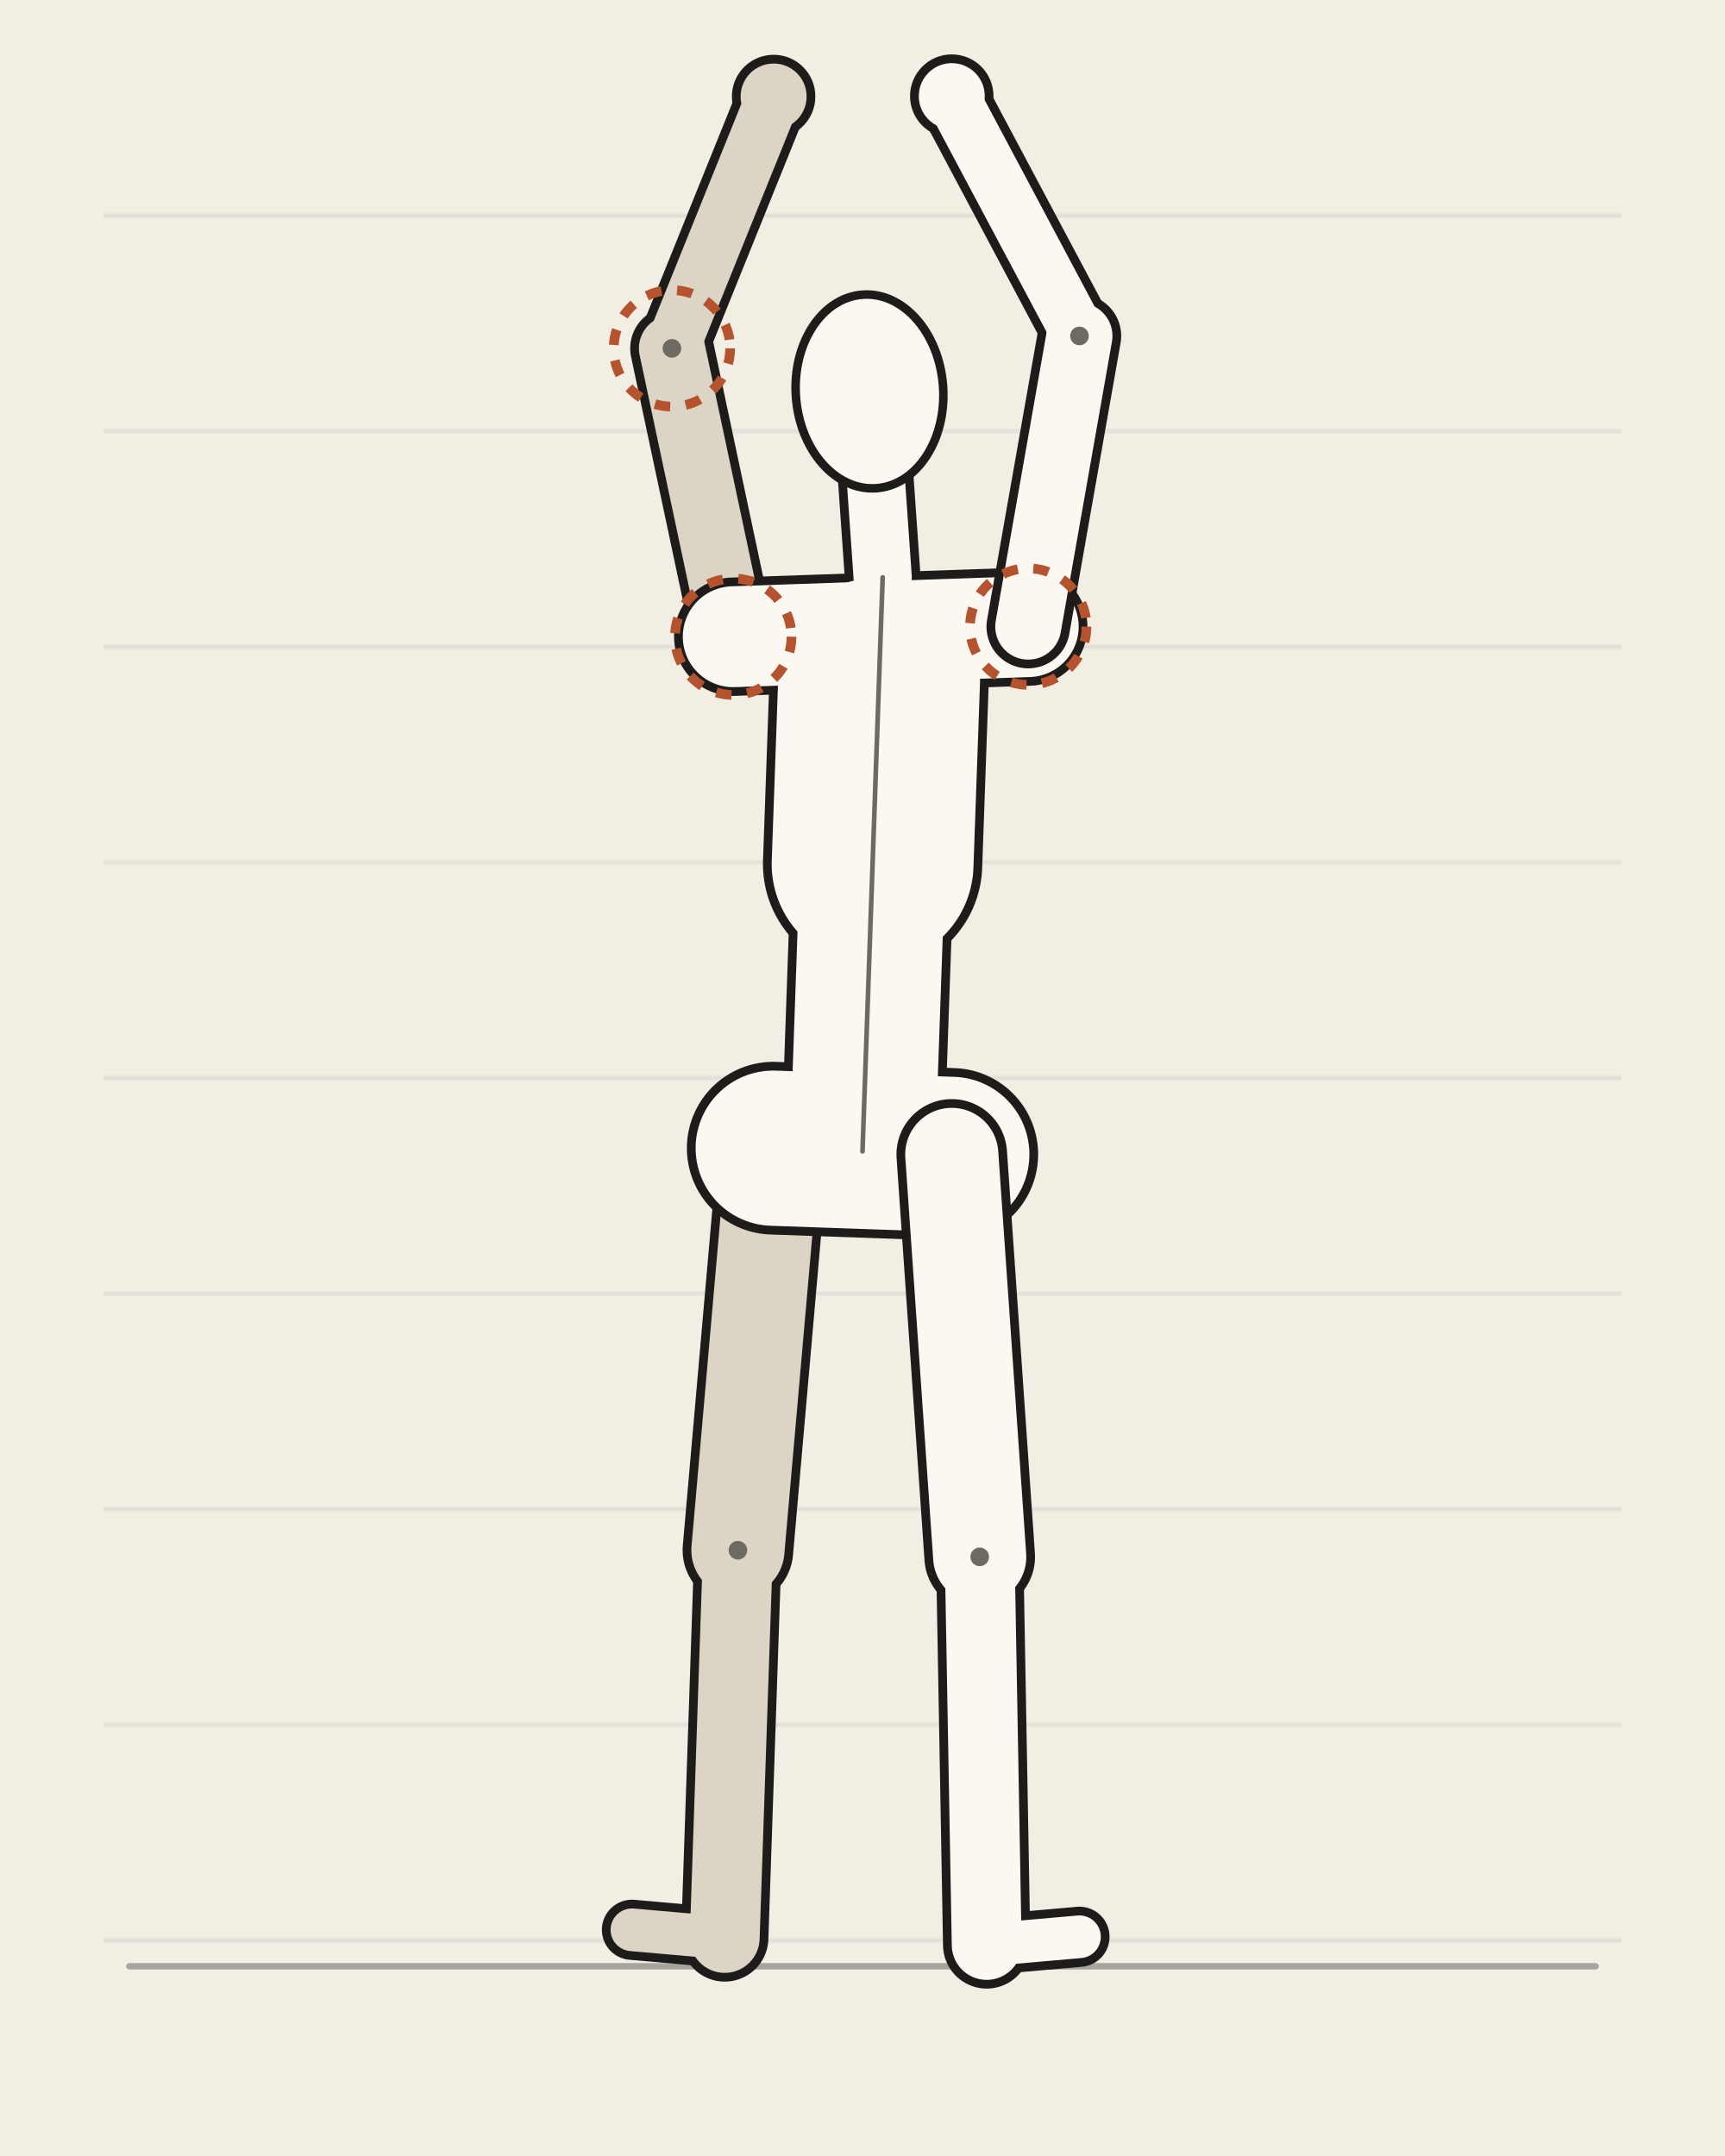
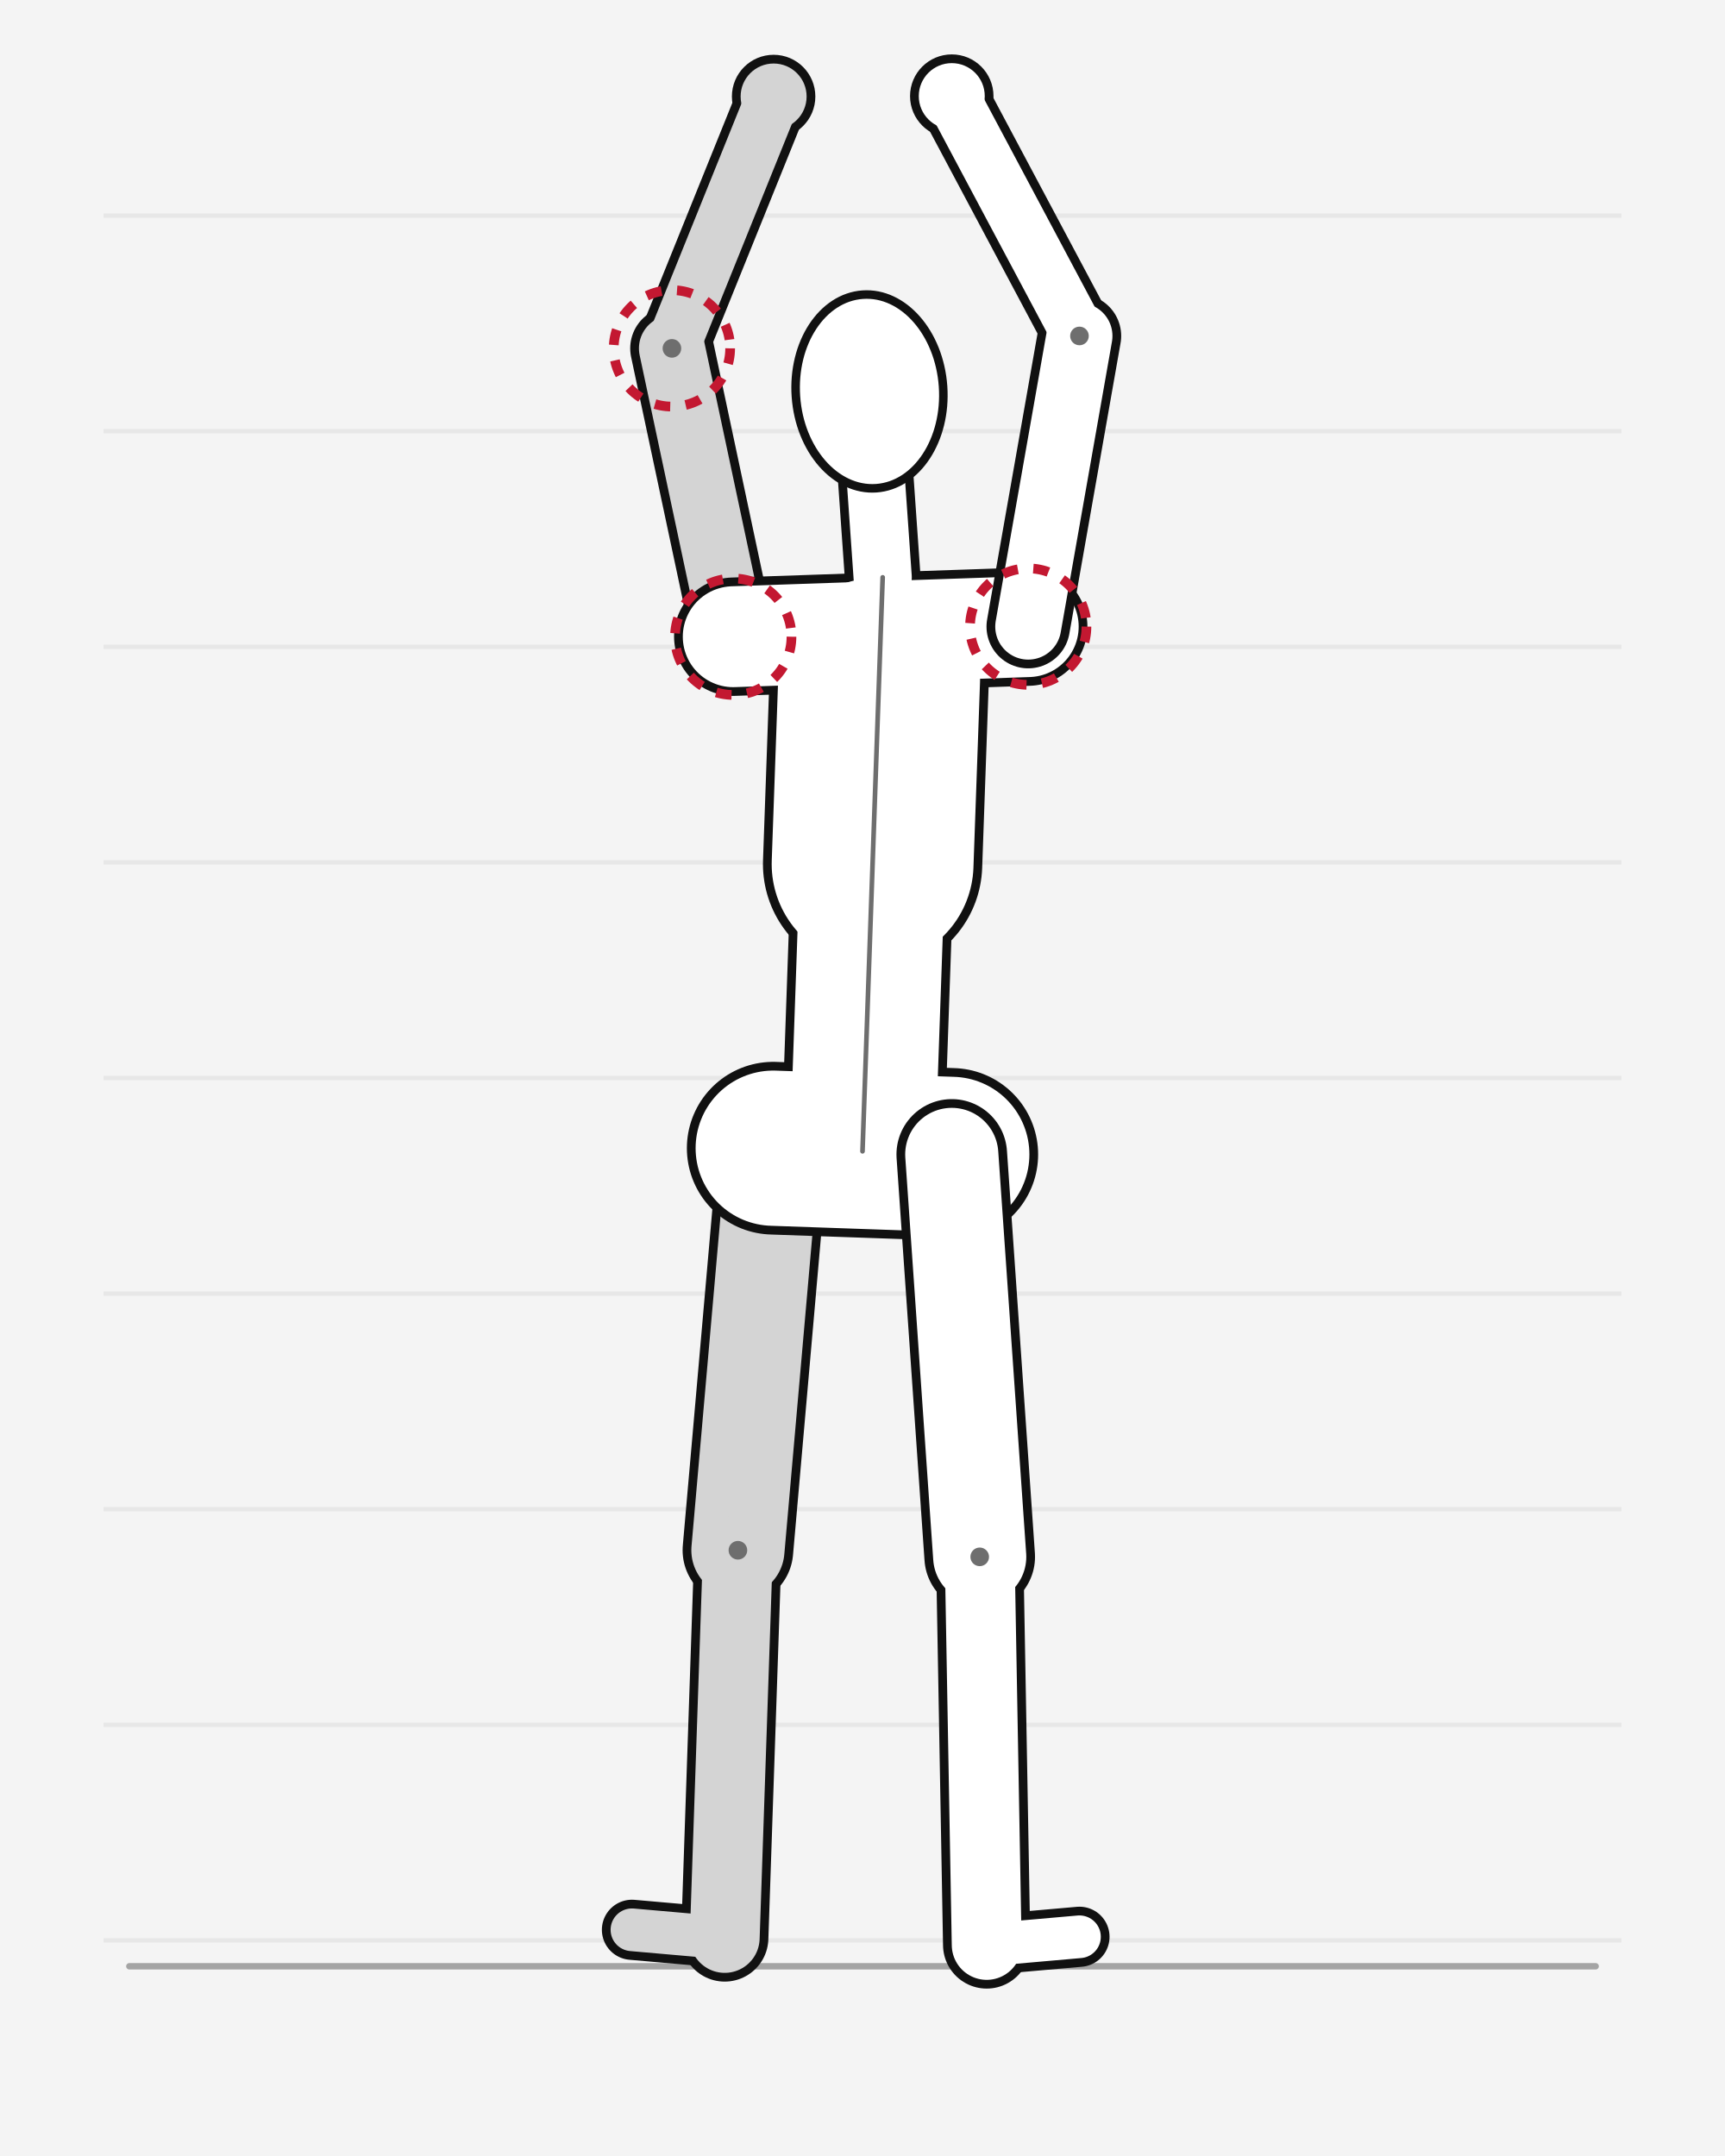
<svg xmlns="http://www.w3.org/2000/svg" viewBox="0 0 400 500" width="400" height="500" role="img" aria-label="comfort strain">
-   <rect width="400" height="500" fill="#F3EEE4" />
-   <g stroke="#1D1C1A" stroke-opacity="0.06" stroke-width="1">
+   <rect width="400" height="500" fill="#F4F4F4" />
+   <g stroke="#111111" stroke-opacity="0.06" stroke-width="1">
    <line x1="24" y1="50" x2="376" y2="50" />
    <line x1="24" y1="100" x2="376" y2="100" />
    <line x1="24" y1="150" x2="376" y2="150" />
    <line x1="24" y1="200" x2="376" y2="200" />
    <line x1="24" y1="250" x2="376" y2="250" />
    <line x1="24" y1="300" x2="376" y2="300" />
    <line x1="24" y1="350" x2="376" y2="350" />
    <line x1="24" y1="400" x2="376" y2="400" />
    <line x1="24" y1="450" x2="376" y2="450" />
  </g>
-   <line x1="30" y1="456" x2="370" y2="456" stroke="#1D1C1A" stroke-width="1.5" stroke-linecap="round" stroke-opacity="0.35" />
+   <line x1="30" y1="456" x2="370" y2="456" stroke="#111111" stroke-width="1.5" stroke-linecap="round" stroke-opacity="0.35" />
  <g transform="translate(200 456) scale(0.9) translate(-200 -456)">
-     <line x1="177" y1="245.2" x2="167.9" y2="348.8" stroke="#1D1C1A" stroke-width="28.5" stroke-linecap="round" />
-     <line x1="167.9" y1="348.8" x2="164.5" y2="448.7" stroke="#1D1C1A" stroke-width="22.5" stroke-linecap="round" />
-     <line x1="164.5" y1="448.7" x2="140.6" y2="446.6" stroke="#1D1C1A" stroke-width="15.5" stroke-linecap="round" />
-     <line x1="166.7" y1="113.4" x2="150.9" y2="39.1" stroke="#1D1C1A" stroke-width="21.5" stroke-linecap="round" />
-     <line x1="150.9" y1="39.1" x2="177.1" y2="-25.8" stroke="#1D1C1A" stroke-width="18.5" stroke-linecap="round" />
-     <circle cx="177.1" cy="-25.8" r="10.75" fill="#1D1C1A" />
-     <line x1="177" y1="245.2" x2="167.9" y2="348.8" stroke="#DCD4C5" stroke-width="24" stroke-linecap="round" />
-     <line x1="167.9" y1="348.8" x2="164.5" y2="448.7" stroke="#DCD4C5" stroke-width="18" stroke-linecap="round" />
-     <line x1="164.5" y1="448.7" x2="140.6" y2="446.6" stroke="#DCD4C5" stroke-width="11" stroke-linecap="round" />
-     <line x1="166.7" y1="113.4" x2="150.9" y2="39.1" stroke="#DCD4C5" stroke-width="17" stroke-linecap="round" />
-     <line x1="150.9" y1="39.1" x2="177.1" y2="-25.8" stroke="#DCD4C5" stroke-width="14" stroke-linecap="round" />
-     <circle cx="177.1" cy="-25.8" r="8.5" fill="#DCD4C5" />
-     <line x1="166.7" y1="113.4" x2="242.7" y2="110.8" stroke="#1D1C1A" stroke-width="30.5" stroke-linecap="round" />
-     <line x1="204.3" y1="124.1" x2="202.6" y2="172" stroke="#1D1C1A" stroke-width="56.5" stroke-linecap="round" />
-     <line x1="202.6" y1="172" x2="200" y2="246" stroke="#1D1C1A" stroke-width="41.94" stroke-linecap="round" />
-     <line x1="177" y1="245.2" x2="223" y2="246.8" stroke="#1D1C1A" stroke-width="44.5" stroke-linecap="round" />
-     <line x1="205.2" y1="98.1" x2="202.4" y2="58.2" stroke="#1D1C1A" stroke-width="19.5" stroke-linecap="round" />
-     <ellipse cx="201.8" cy="50.2" rx="19" ry="25" transform="rotate(-4 201.8 50.2)" fill="#1D1C1A" stroke="#1D1C1A" stroke-width="0" />
-     <line x1="166.7" y1="113.4" x2="242.7" y2="110.8" stroke="#FBF8F2" stroke-width="26" stroke-linecap="round" />
-     <line x1="204.3" y1="124.1" x2="202.6" y2="172" stroke="#FBF8F2" stroke-width="52" stroke-linecap="round" />
-     <line x1="202.6" y1="172" x2="200" y2="246" stroke="#FBF8F2" stroke-width="37.44" stroke-linecap="round" />
-     <line x1="177" y1="245.2" x2="223" y2="246.8" stroke="#FBF8F2" stroke-width="40" stroke-linecap="round" />
-     <line x1="205.2" y1="98.1" x2="202.4" y2="58.2" stroke="#FBF8F2" stroke-width="15" stroke-linecap="round" />
-     <ellipse cx="201.8" cy="50.2" rx="19" ry="25" transform="rotate(-4 201.8 50.2)" fill="#FBF8F2" stroke="#1D1C1A" stroke-width="2.2" />
-     <line x1="223" y1="246.8" x2="230.2" y2="350.5" stroke="#1D1C1A" stroke-width="28.5" stroke-linecap="round" />
-     <line x1="230.2" y1="350.5" x2="232" y2="450.5" stroke="#1D1C1A" stroke-width="22.5" stroke-linecap="round" />
-     <line x1="232" y1="450.5" x2="255.9" y2="448.4" stroke="#1D1C1A" stroke-width="15.5" stroke-linecap="round" />
-     <line x1="242.7" y1="110.8" x2="255.9" y2="35.9" stroke="#1D1C1A" stroke-width="21.5" stroke-linecap="round" />
-     <line x1="255.9" y1="35.9" x2="223" y2="-25.9" stroke="#1D1C1A" stroke-width="18.5" stroke-linecap="round" />
-     <circle cx="223" cy="-25.9" r="10.75" fill="#1D1C1A" />
-     <line x1="223" y1="246.8" x2="230.2" y2="350.5" stroke="#FBF8F2" stroke-width="24" stroke-linecap="round" />
-     <line x1="230.2" y1="350.5" x2="232" y2="450.5" stroke="#FBF8F2" stroke-width="18" stroke-linecap="round" />
-     <line x1="232" y1="450.5" x2="255.9" y2="448.4" stroke="#FBF8F2" stroke-width="11" stroke-linecap="round" />
-     <line x1="242.7" y1="110.8" x2="255.9" y2="35.9" stroke="#FBF8F2" stroke-width="17" stroke-linecap="round" />
-     <line x1="255.9" y1="35.9" x2="223" y2="-25.9" stroke="#FBF8F2" stroke-width="14" stroke-linecap="round" />
-     <circle cx="223" cy="-25.9" r="8.5" fill="#FBF8F2" />
-     <polyline points="205.2,98.1 204.7,112.1 200,246" fill="none" stroke="#6E6A62" stroke-width="1.2" stroke-linecap="round" stroke-linejoin="round" />
-     <circle cx="255.9" cy="35.9" r="2.4" fill="#6E6A62" />
-     <circle cx="230.2" cy="350.5" r="2.4" fill="#6E6A62" />
-     <circle cx="150.9" cy="39.1" r="2.4" fill="#6E6A62" />
-     <circle cx="167.9" cy="348.8" r="2.4" fill="#6E6A62" />
-     <circle cx="166.7" cy="113.4" r="15" fill="none" stroke="#B5532F" stroke-width="2.5" stroke-dasharray="4 4" />
-     <circle cx="242.7" cy="110.8" r="15" fill="none" stroke="#B5532F" stroke-width="2.5" stroke-dasharray="4 4" />
-     <circle cx="150.9" cy="39.1" r="15" fill="none" stroke="#B5532F" stroke-width="2.5" stroke-dasharray="4 4" />
+     <line x1="177" y1="245.2" x2="167.9" y2="348.8" stroke="#111111" stroke-width="28.5" stroke-linecap="round" />
+     <line x1="167.9" y1="348.8" x2="164.5" y2="448.7" stroke="#111111" stroke-width="22.5" stroke-linecap="round" />
+     <line x1="164.5" y1="448.7" x2="140.6" y2="446.6" stroke="#111111" stroke-width="15.5" stroke-linecap="round" />
+     <line x1="166.7" y1="113.4" x2="150.9" y2="39.1" stroke="#111111" stroke-width="21.5" stroke-linecap="round" />
+     <line x1="150.9" y1="39.1" x2="177.1" y2="-25.8" stroke="#111111" stroke-width="18.5" stroke-linecap="round" />
+     <circle cx="177.1" cy="-25.8" r="10.75" fill="#111111" />
+     <line x1="177" y1="245.2" x2="167.9" y2="348.8" stroke="#D4D4D4" stroke-width="24" stroke-linecap="round" />
+     <line x1="167.9" y1="348.8" x2="164.5" y2="448.7" stroke="#D4D4D4" stroke-width="18" stroke-linecap="round" />
+     <line x1="164.5" y1="448.7" x2="140.6" y2="446.6" stroke="#D4D4D4" stroke-width="11" stroke-linecap="round" />
+     <line x1="166.7" y1="113.4" x2="150.9" y2="39.1" stroke="#D4D4D4" stroke-width="17" stroke-linecap="round" />
+     <line x1="150.9" y1="39.1" x2="177.1" y2="-25.8" stroke="#D4D4D4" stroke-width="14" stroke-linecap="round" />
+     <circle cx="177.1" cy="-25.8" r="8.5" fill="#D4D4D4" />
+     <line x1="166.7" y1="113.4" x2="242.7" y2="110.8" stroke="#111111" stroke-width="30.5" stroke-linecap="round" />
+     <line x1="204.3" y1="124.1" x2="202.6" y2="172" stroke="#111111" stroke-width="56.5" stroke-linecap="round" />
+     <line x1="202.6" y1="172" x2="200" y2="246" stroke="#111111" stroke-width="41.94" stroke-linecap="round" />
+     <line x1="177" y1="245.2" x2="223" y2="246.8" stroke="#111111" stroke-width="44.5" stroke-linecap="round" />
+     <line x1="205.2" y1="98.1" x2="202.4" y2="58.2" stroke="#111111" stroke-width="19.5" stroke-linecap="round" />
+     <ellipse cx="201.8" cy="50.2" rx="19" ry="25" transform="rotate(-4 201.8 50.2)" fill="#111111" stroke="#111111" stroke-width="0" />
+     <line x1="166.7" y1="113.4" x2="242.7" y2="110.8" stroke="#FFFFFF" stroke-width="26" stroke-linecap="round" />
+     <line x1="204.3" y1="124.1" x2="202.6" y2="172" stroke="#FFFFFF" stroke-width="52" stroke-linecap="round" />
+     <line x1="202.6" y1="172" x2="200" y2="246" stroke="#FFFFFF" stroke-width="37.44" stroke-linecap="round" />
+     <line x1="177" y1="245.2" x2="223" y2="246.8" stroke="#FFFFFF" stroke-width="40" stroke-linecap="round" />
+     <line x1="205.2" y1="98.1" x2="202.4" y2="58.2" stroke="#FFFFFF" stroke-width="15" stroke-linecap="round" />
+     <ellipse cx="201.8" cy="50.2" rx="19" ry="25" transform="rotate(-4 201.8 50.2)" fill="#FFFFFF" stroke="#111111" stroke-width="2.2" />
+     <line x1="223" y1="246.8" x2="230.2" y2="350.5" stroke="#111111" stroke-width="28.5" stroke-linecap="round" />
+     <line x1="230.2" y1="350.5" x2="232" y2="450.5" stroke="#111111" stroke-width="22.5" stroke-linecap="round" />
+     <line x1="232" y1="450.5" x2="255.9" y2="448.4" stroke="#111111" stroke-width="15.5" stroke-linecap="round" />
+     <line x1="242.7" y1="110.8" x2="255.9" y2="35.9" stroke="#111111" stroke-width="21.5" stroke-linecap="round" />
+     <line x1="255.9" y1="35.9" x2="223" y2="-25.9" stroke="#111111" stroke-width="18.5" stroke-linecap="round" />
+     <circle cx="223" cy="-25.9" r="10.75" fill="#111111" />
+     <line x1="223" y1="246.8" x2="230.2" y2="350.5" stroke="#FFFFFF" stroke-width="24" stroke-linecap="round" />
+     <line x1="230.2" y1="350.5" x2="232" y2="450.5" stroke="#FFFFFF" stroke-width="18" stroke-linecap="round" />
+     <line x1="232" y1="450.5" x2="255.9" y2="448.4" stroke="#FFFFFF" stroke-width="11" stroke-linecap="round" />
+     <line x1="242.7" y1="110.8" x2="255.9" y2="35.9" stroke="#FFFFFF" stroke-width="17" stroke-linecap="round" />
+     <line x1="255.9" y1="35.9" x2="223" y2="-25.9" stroke="#FFFFFF" stroke-width="14" stroke-linecap="round" />
+     <circle cx="223" cy="-25.9" r="8.5" fill="#FFFFFF" />
+     <polyline points="205.2,98.1 204.7,112.1 200,246" fill="none" stroke="#6E6E6E" stroke-width="1.2" stroke-linecap="round" stroke-linejoin="round" />
+     <circle cx="255.9" cy="35.9" r="2.4" fill="#6E6E6E" />
+     <circle cx="230.2" cy="350.5" r="2.4" fill="#6E6E6E" />
+     <circle cx="150.9" cy="39.1" r="2.4" fill="#6E6E6E" />
+     <circle cx="167.9" cy="348.8" r="2.4" fill="#6E6E6E" />
+     <circle cx="166.7" cy="113.4" r="15" fill="none" stroke="#C31831" stroke-width="2.5" stroke-dasharray="4 4" />
+     <circle cx="242.7" cy="110.8" r="15" fill="none" stroke="#C31831" stroke-width="2.5" stroke-dasharray="4 4" />
+     <circle cx="150.9" cy="39.1" r="15" fill="none" stroke="#C31831" stroke-width="2.5" stroke-dasharray="4 4" />
  </g>
</svg>
